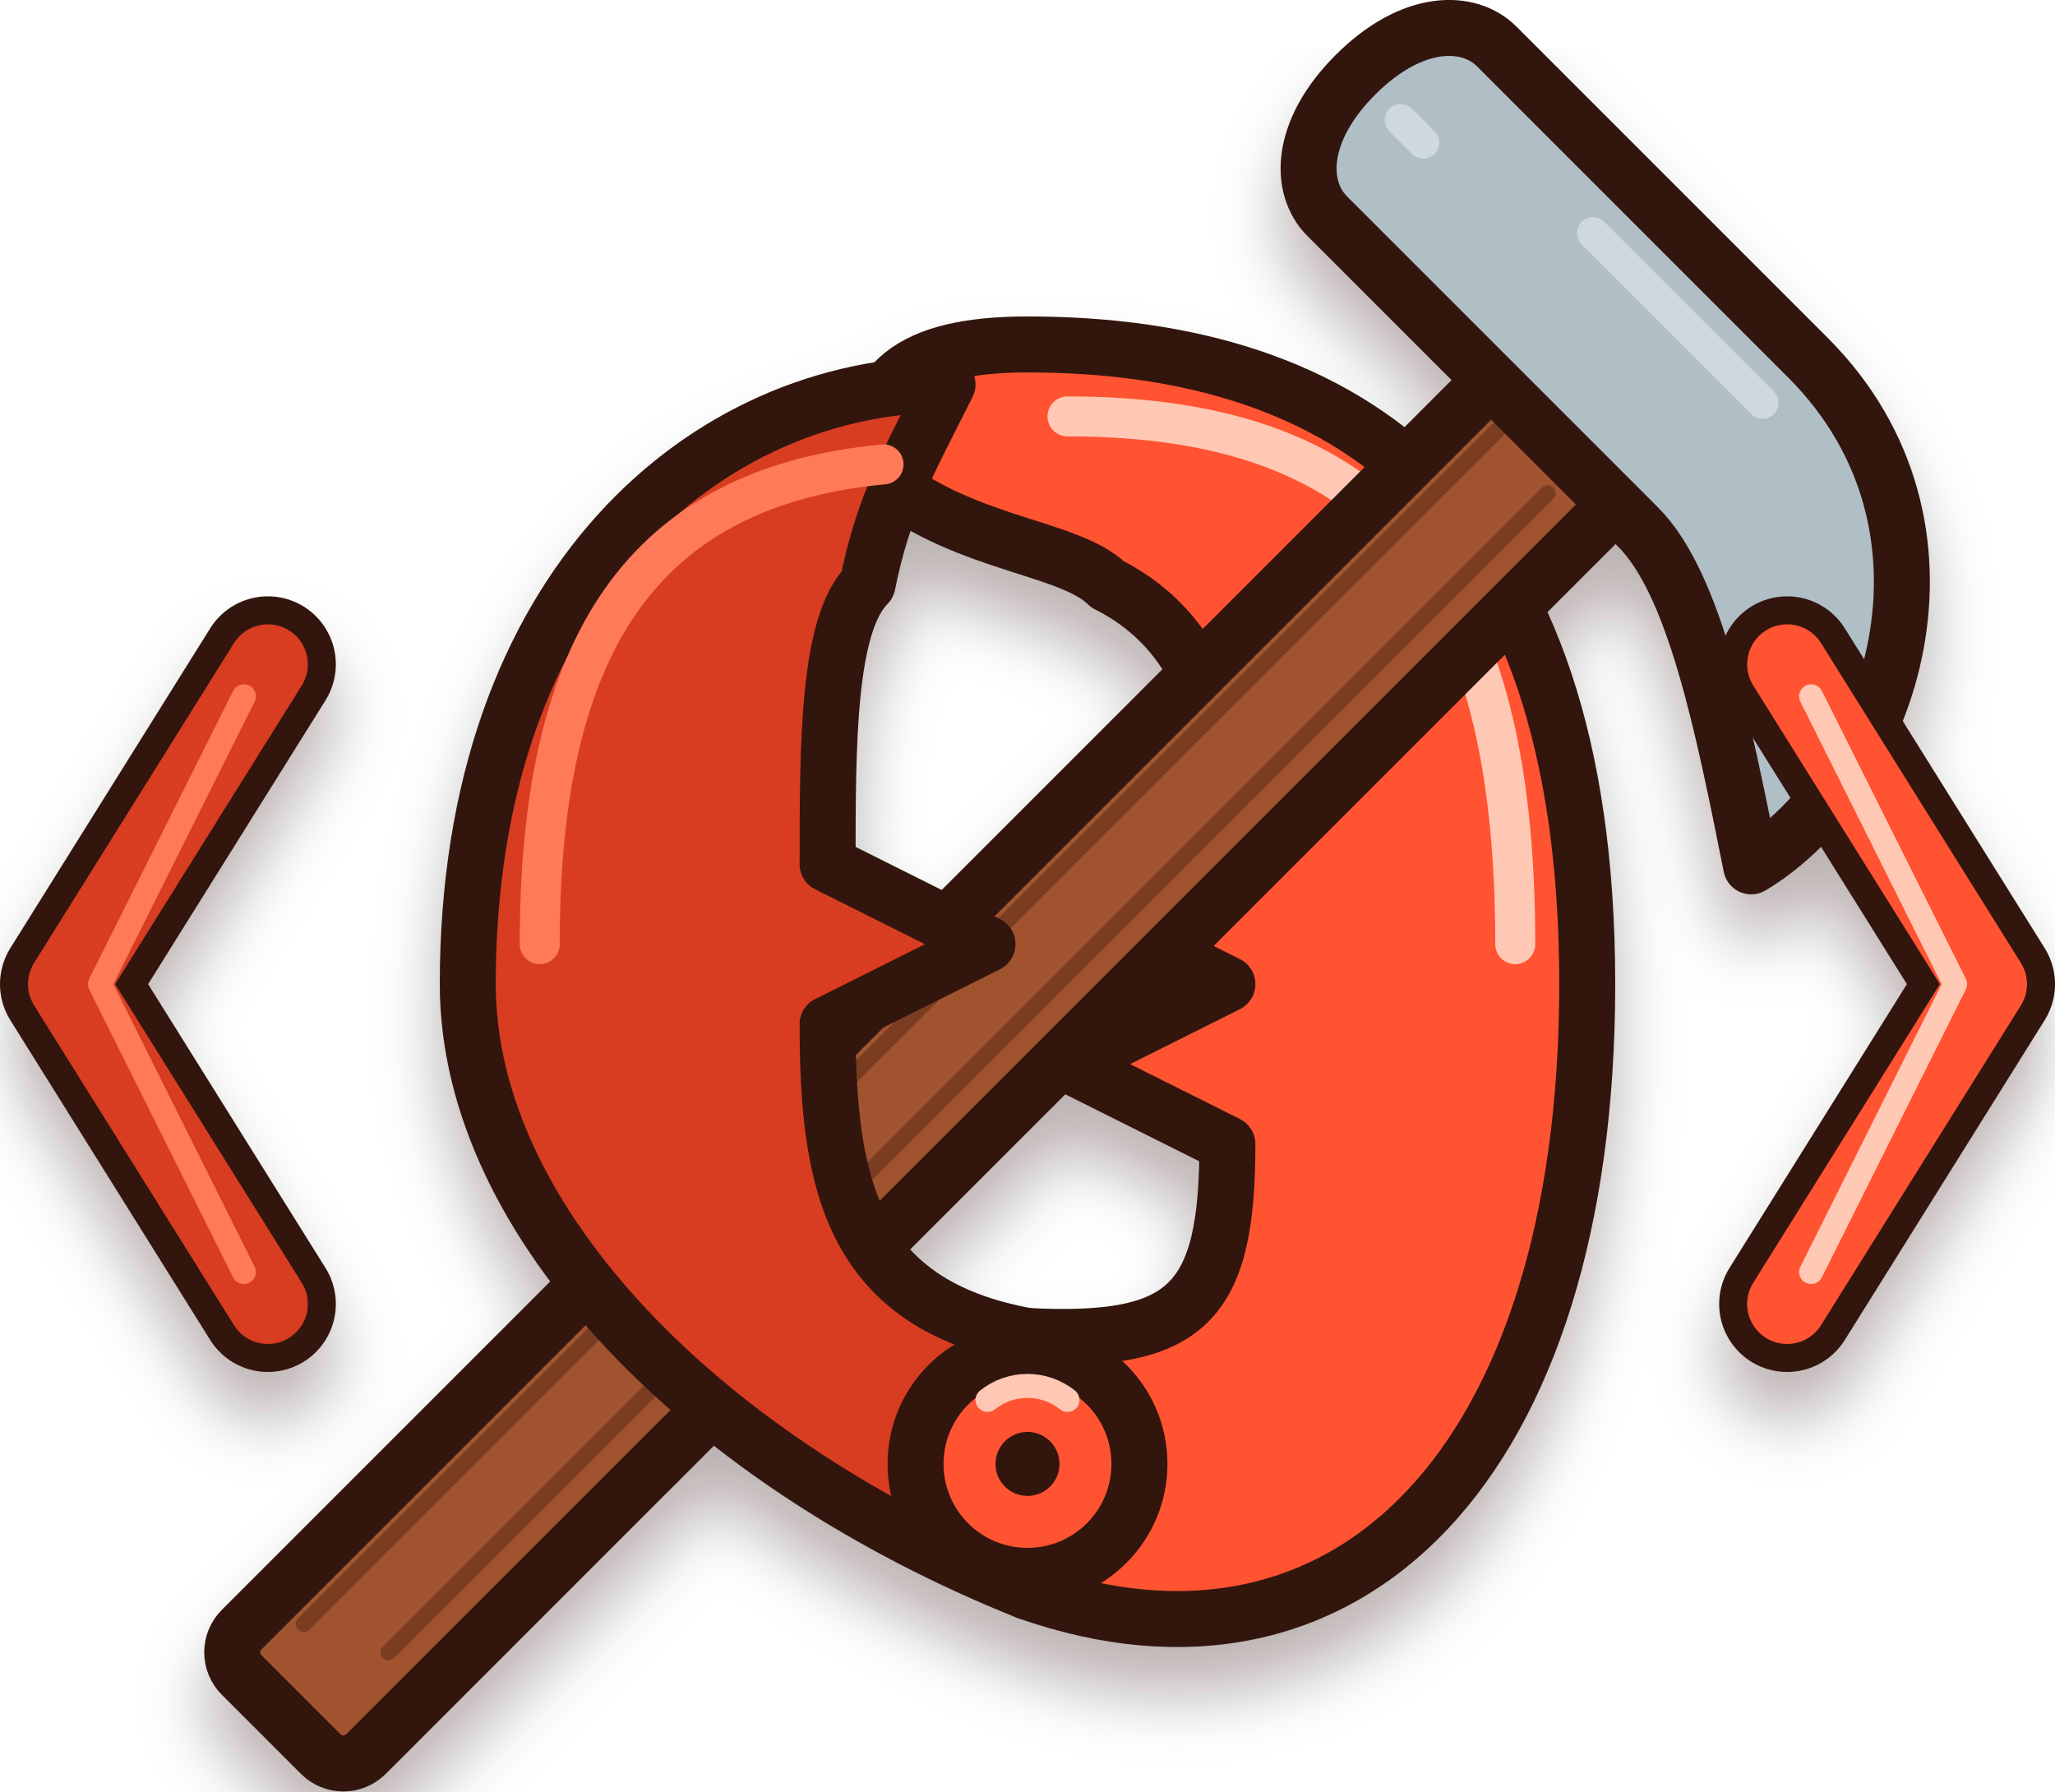
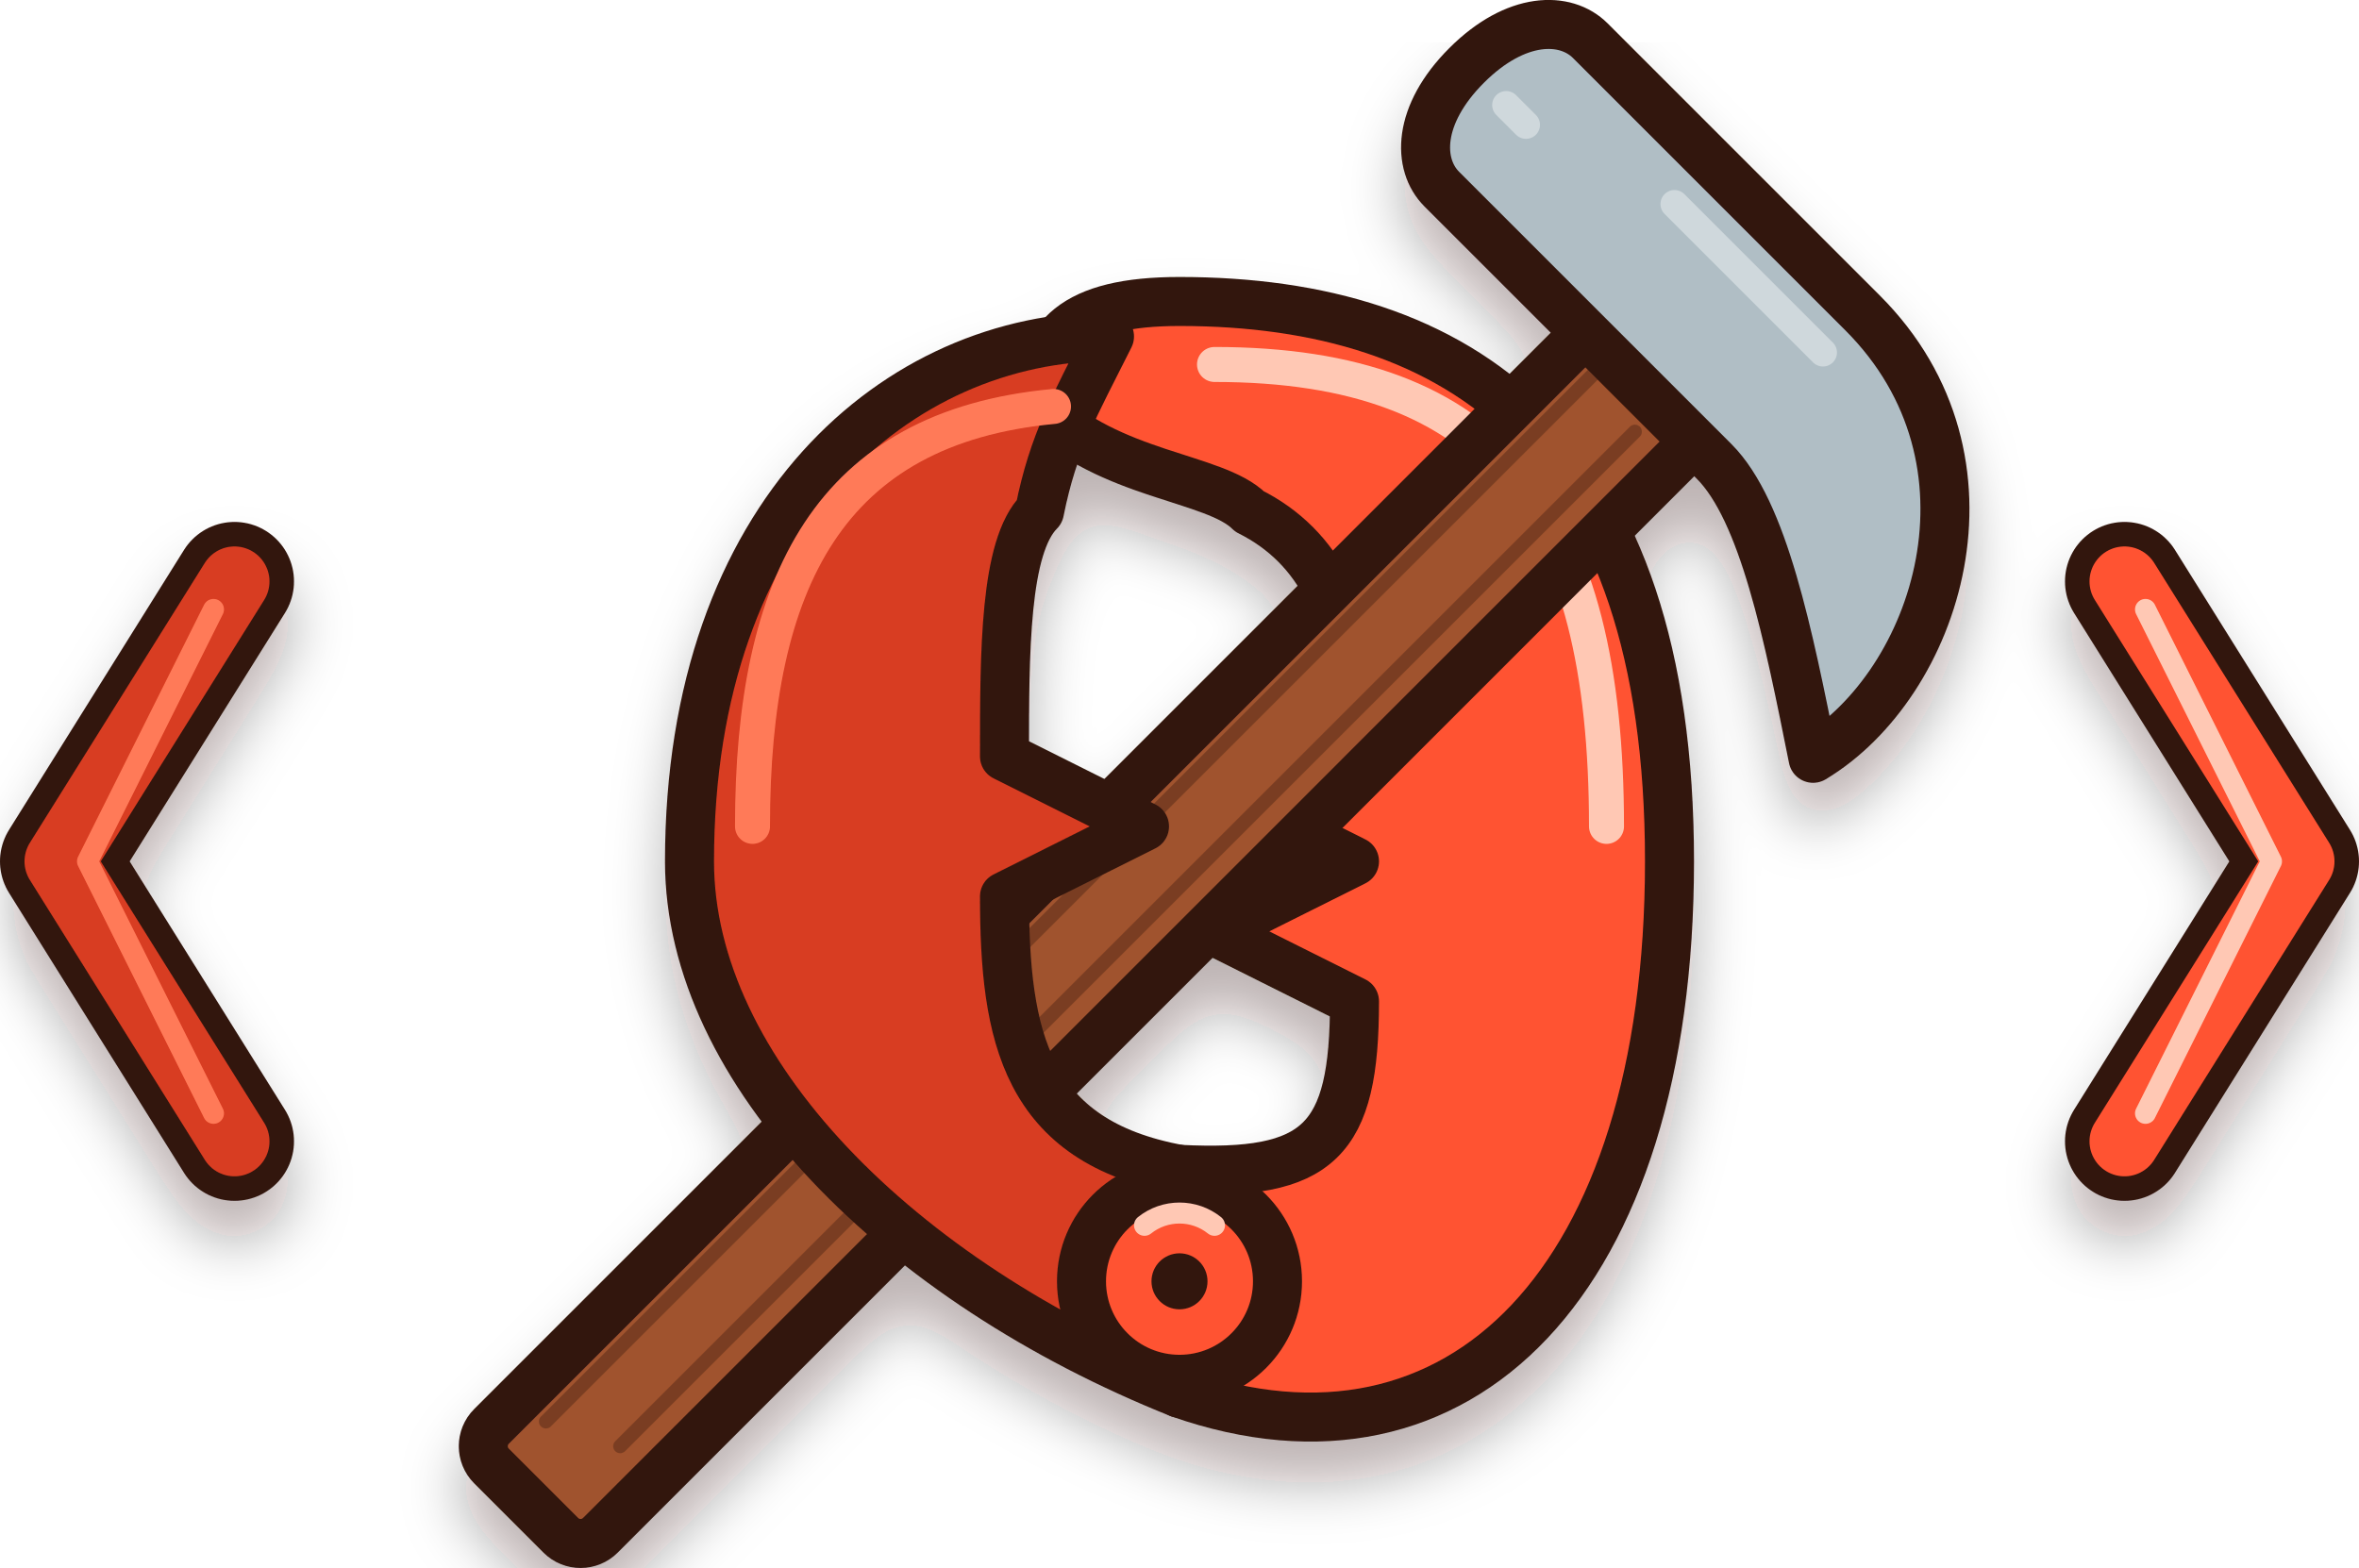
- <svg xmlns="http://www.w3.org/2000/svg" viewBox="0 0 257 224.009" width="257" height="224.009" version="1.1" id="svg16">
+ <svg xmlns="http://www.w3.org/2000/svg" viewBox="0 0 337 224.009" width="337" height="224.009" version="1.1" id="svg16">
  <defs id="defs1">
-     <filter id="shadow" x="-0.035" y="-0.016" width="1.071" height="1.032">
+     <filter id="shadow" x="-0.027" y="-0.016" width="1.053" height="1.032">
      <feDropShadow dx="0" dy="6" stdDeviation="4" flood-color="#1A0A05" flood-opacity="0.3" />
    </filter>
  </defs>
  <g filter="url(#shadow)" id="g16" transform="translate(-11.50015,23.07526)">
    <g id="g3">
      <path d="m 45,60 -25,40 25,40" fill="none" stroke="#301510" stroke-width="17" stroke-linecap="round" stroke-linejoin="round" id="path1" />
      <path d="m 45,60 -25,40 25,40" fill="none" stroke="#d83c20" stroke-width="10" stroke-linecap="round" stroke-linejoin="round" id="path2" />
      <path d="m 42,64 -18,36 18,36" fill="none" stroke="#ff7a59" stroke-width="3" stroke-linecap="round" stroke-linejoin="round" id="path3" />
    </g>
-     <g transform="translate(50)" id="g12">
+     <g transform="translate(90)" id="g12">
      <path d="m 90,176 c 40,14 70,-16 70,-76 0,-60 -30,-80 -70,-80 -15,0 -20,5 -20,15 10,10 25,10 30,15 10,5 15,15 15,30 l -20,10 20,10 -20,10 20,10 c 0,20 -5,25 -25,24 z" fill="#ff5230" stroke="#301510" stroke-width="7" stroke-linejoin="round" id="path4" />
      <path d="m 95,29 c 40,0 56,21 56,66" stroke="#ffc8b4" stroke-width="5" stroke-linecap="round" fill="none" id="path5" />
      <g id="hammer" transform="rotate(45,90,98)">
        <rect x="79" y="-20" width="22" height="250" rx="4" fill="#a0522d" stroke="#301510" stroke-width="7" id="rect5" />
        <path d="M 84,-5 V 220 M 94,10 v 205" stroke="#7a3e22" stroke-width="2" stroke-linecap="round" id="path6" />
        <path d="M 75,-25 H 50 c -5,0 -10,5 -10,15 0,10 5,15 10,15 h 25 30 c 10,0 25,10 40,20 5,-20 -10,-50 -40,-50 z" fill="#b0bec5" stroke="#301510" stroke-width="7" stroke-linejoin="round" id="path7" />
        <path d="m 75,-17 h 30" stroke="#cfd8dc" stroke-width="4" stroke-linecap="round" id="path8" />
        <path d="m 48,-10 h 4" stroke="#cfd8dc" stroke-width="4" stroke-linecap="round" id="path9" />
      </g>
      <path d="M 90,176 C 50,160 20,130 20,100 20,50 50,25 80,25 75,35 72,40 70,50 65,55 65,70 65,85 l 20,10 -20,10 c 0,20 3,35 25,39 z" fill="#d83c20" stroke="#301510" stroke-width="7" stroke-linejoin="round" id="path10" />
      <path d="M 72,35 C 40,38 29,60 29,95" stroke="#ff7a59" stroke-width="5" stroke-linecap="round" fill="none" id="path11" />
      <circle cx="90" cy="160" r="14" fill="#ff5230" stroke="#301510" stroke-width="7" id="circle11" />
      <circle cx="90" cy="160" r="4" fill="#301510" id="circle12" />
      <path d="m 85,152 a 8,8 0 0 1 10,0" stroke="#ffc8b4" stroke-width="3" stroke-linecap="round" fill="none" id="path12" />
    </g>
    <g id="g15">
-       <path d="m 235,60 25,40 -25,40" fill="none" stroke="#301510" stroke-width="17" stroke-linecap="round" stroke-linejoin="round" id="path13" />
-       <path d="m 235,60 25,40 -25,40" fill="none" stroke="#ff5230" stroke-width="10" stroke-linecap="round" stroke-linejoin="round" id="path14" />
-       <path d="m 238,64 18,36 -18,36" fill="none" stroke="#ffc8b4" stroke-width="3" stroke-linecap="round" stroke-linejoin="round" id="path15" />
+       <path d="m 315,60 25,40 -25,40" fill="none" stroke="#301510" stroke-width="17" stroke-linecap="round" stroke-linejoin="round" id="path13" />
+       <path d="m 315,60 25,40 -25,40" fill="none" stroke="#ff5230" stroke-width="10" stroke-linecap="round" stroke-linejoin="round" id="path14" />
+       <path d="m 318,64 18,36 -18,36" fill="none" stroke="#ffc8b4" stroke-width="3" stroke-linecap="round" stroke-linejoin="round" id="path15" />
    </g>
  </g>
</svg>
